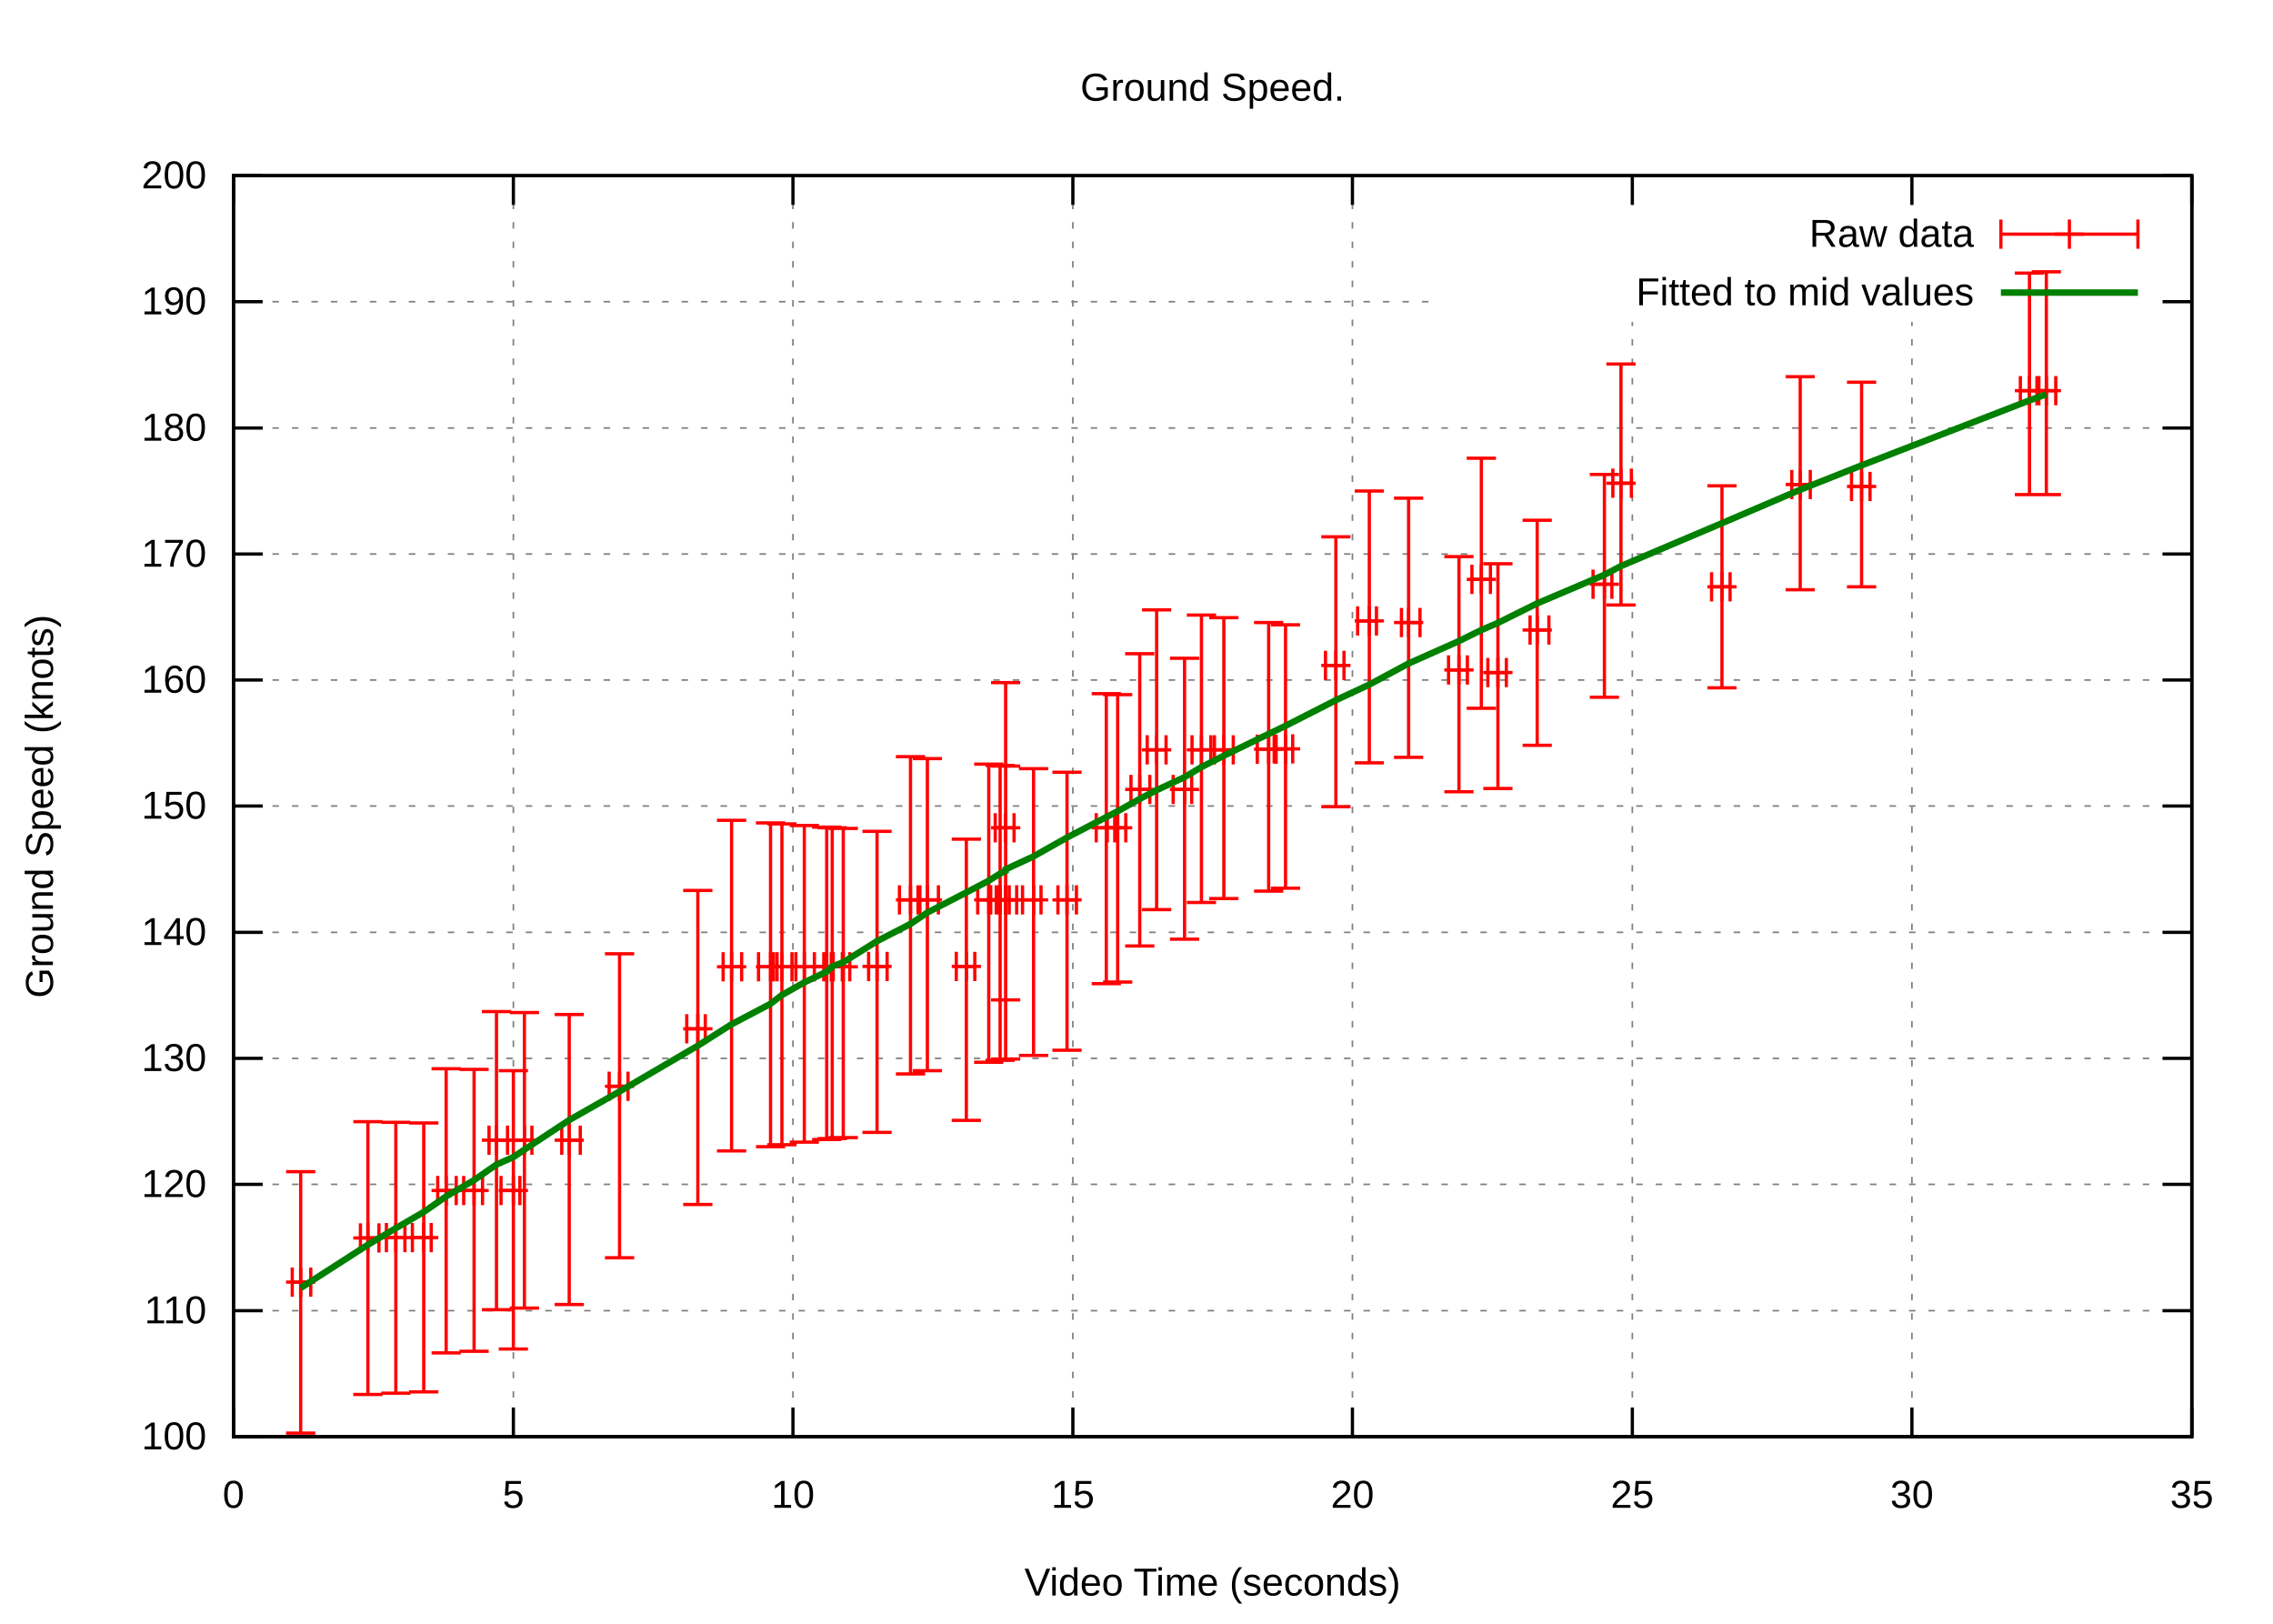
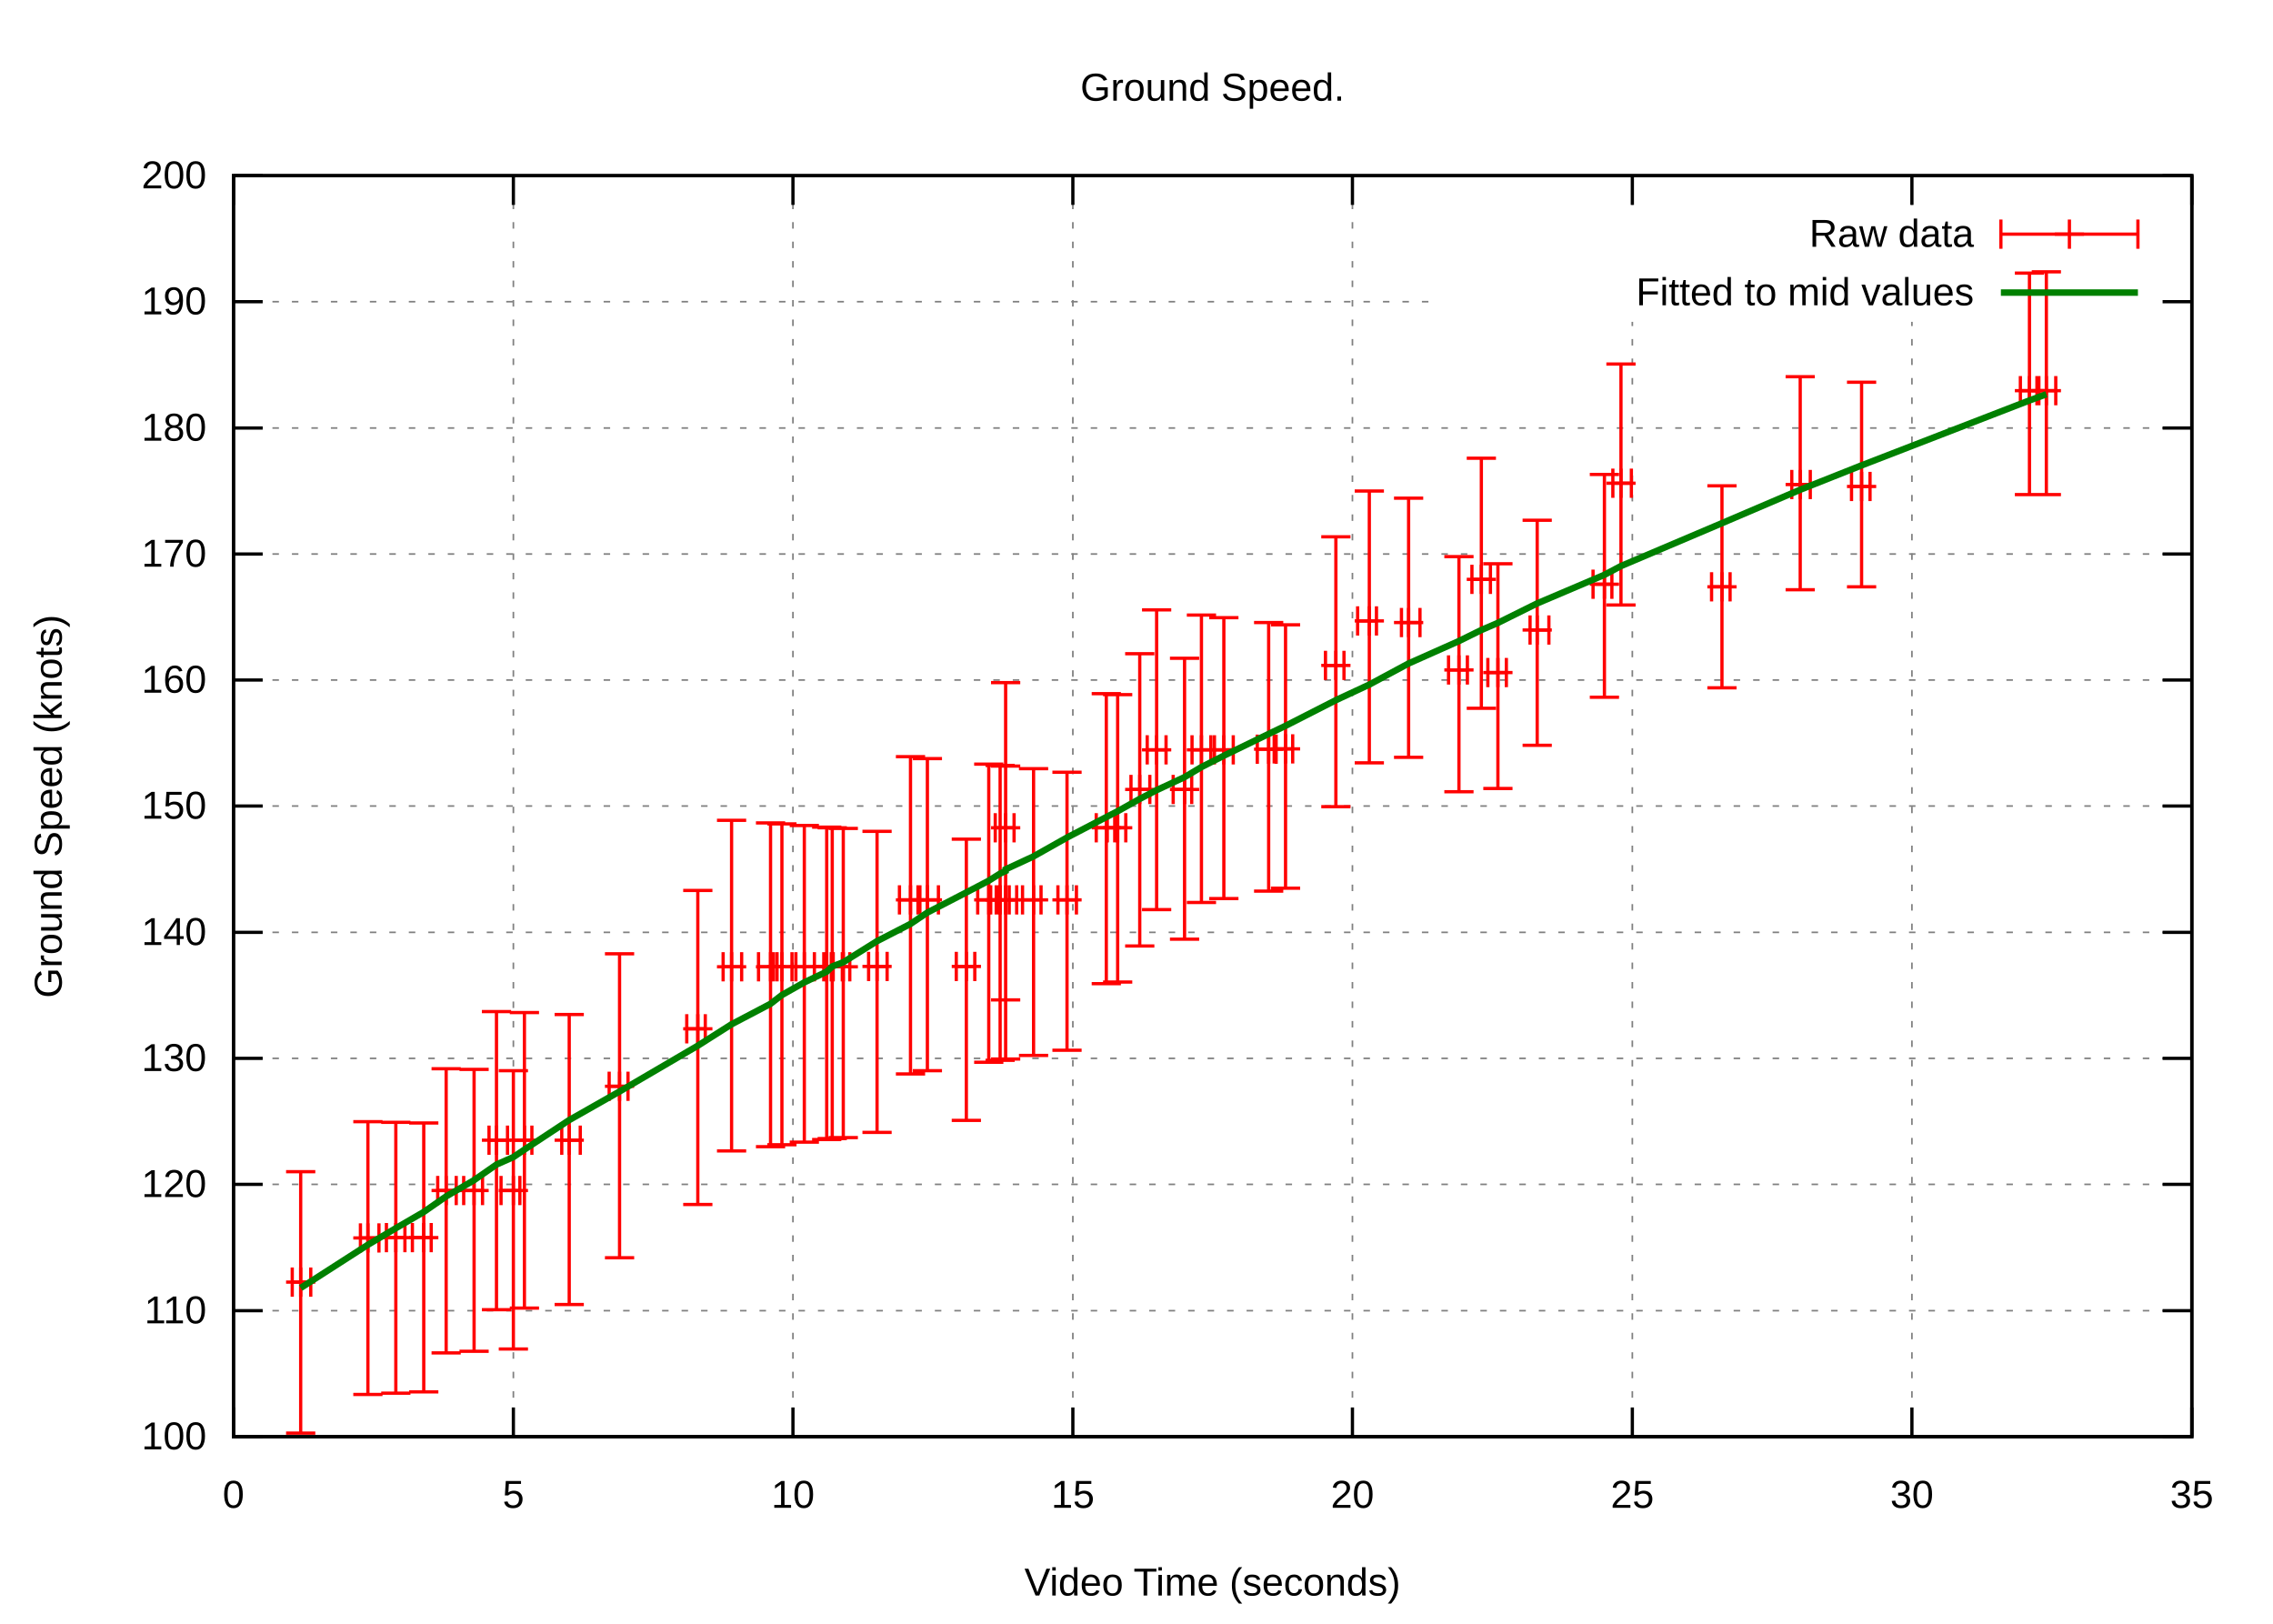
<svg xmlns="http://www.w3.org/2000/svg" xmlns:xlink="http://www.w3.org/1999/xlink" width="700" height="500" viewBox="0 0 700 500">
  <g id="gnuplot_canvas">
    <rect x="0" y="0" width="700" height="500" fill="none" />
    <defs>
      <circle id="gpDot" r="0.5" stroke-width="0.5" stroke="currentColor" />
      <path id="gpPt0" stroke-width="0.222" stroke="currentColor" d="M-1,0 h2 M0,-1 v2" />
      <path id="gpPt1" stroke-width="0.222" stroke="currentColor" d="M-1,-1 L1,1 M1,-1 L-1,1" />
      <path id="gpPt2" stroke-width="0.222" stroke="currentColor" d="M-1,0 L1,0 M0,-1 L0,1 M-1,-1 L1,1 M-1,1 L1,-1" />
      <rect id="gpPt3" stroke-width="0.222" stroke="currentColor" x="-1" y="-1" width="2" height="2" />
      <rect id="gpPt4" stroke-width="0.222" stroke="currentColor" fill="currentColor" x="-1" y="-1" width="2" height="2" />
      <circle id="gpPt5" stroke-width="0.222" stroke="currentColor" cx="0" cy="0" r="1" />
      <use xlink:href="#gpPt5" id="gpPt6" fill="currentColor" stroke="none" />
      <path id="gpPt7" stroke-width="0.222" stroke="currentColor" d="M0,-1.33 L-1.33,0.67 L1.33,0.67 z" />
      <use xlink:href="#gpPt7" id="gpPt8" fill="currentColor" stroke="none" />
      <use xlink:href="#gpPt7" id="gpPt9" stroke="currentColor" transform="rotate(180)" />
      <use xlink:href="#gpPt9" id="gpPt10" fill="currentColor" stroke="none" />
      <use xlink:href="#gpPt3" id="gpPt11" stroke="currentColor" transform="rotate(45)" />
      <use xlink:href="#gpPt11" id="gpPt12" fill="currentColor" stroke="none" />
      <path id="gpPt13" stroke-width="0.222" stroke="currentColor" d="M0,1.330 L1.265,0.411 L0.782,-1.067 L-0.782,-1.076 L-1.265,0.411 z" />
      <use xlink:href="#gpPt13" id="gpPt14" fill="currentColor" stroke="none" />
      <filter id="textbox" filterUnits="objectBoundingBox" x="0" y="0" height="1" width="1">
        <feFlood flood-color="white" flood-opacity="1" result="bgnd" />
        <feComposite in="SourceGraphic" in2="bgnd" operator="atop" />
      </filter>
      <filter id="greybox" filterUnits="objectBoundingBox" x="0" y="0" height="1" width="1">
        <feFlood flood-color="lightgrey" flood-opacity="1" result="grey" />
        <feComposite in="SourceGraphic" in2="grey" operator="atop" />
      </filter>
    </defs>
    <g fill="none" color="white" stroke="currentColor" stroke-width="1.00" stroke-linecap="butt" stroke-linejoin="miter">
</g>
    <g fill="none" color="black" stroke="currentColor" stroke-width="1.00" stroke-linecap="butt" stroke-linejoin="miter">
</g>
    <g fill="none" color="black" stroke="black" stroke-width="0.50" stroke-linecap="butt" stroke-linejoin="miter">
</g>
    <g fill="none" color="gray" stroke="currentColor" stroke-width="0.50" stroke-linecap="butt" stroke-linejoin="miter">
      <path stroke="gray" stroke-dasharray="2,4" class="gridline" d="M71.9,442.4 L675.0,442.4  " />
    </g>
    <g fill="none" color="gray" stroke="gray" stroke-width="1.00" stroke-linecap="butt" stroke-linejoin="miter">
</g>
    <g fill="none" color="black" stroke="currentColor" stroke-width="1.00" stroke-linecap="butt" stroke-linejoin="miter">
      <path stroke="black" d="M71.9,442.4 L80.9,442.4 M675.0,442.4 L666.0,442.4  " />
      <g transform="translate(63.6,446.3)" stroke="none" fill="black" font-family="Arial" font-size="12.00" text-anchor="end">
        <text>
          <tspan font-family="Arial"> 100</tspan>
        </text>
      </g>
    </g>
    <g fill="none" color="black" stroke="currentColor" stroke-width="1.00" stroke-linecap="butt" stroke-linejoin="miter">
</g>
    <g fill="none" color="black" stroke="black" stroke-width="0.50" stroke-linecap="butt" stroke-linejoin="miter">
</g>
    <g fill="none" color="gray" stroke="currentColor" stroke-width="0.50" stroke-linecap="butt" stroke-linejoin="miter">
      <path stroke="gray" stroke-dasharray="2,4" class="gridline" d="M71.9,403.6 L675.0,403.6  " />
    </g>
    <g fill="none" color="gray" stroke="gray" stroke-width="1.00" stroke-linecap="butt" stroke-linejoin="miter">
</g>
    <g fill="none" color="black" stroke="currentColor" stroke-width="1.00" stroke-linecap="butt" stroke-linejoin="miter">
      <path stroke="black" d="M71.9,403.6 L80.9,403.6 M675.0,403.6 L666.0,403.6  " />
      <g transform="translate(63.6,407.5)" stroke="none" fill="black" font-family="Arial" font-size="12.00" text-anchor="end">
        <text>
          <tspan font-family="Arial"> 110</tspan>
        </text>
      </g>
    </g>
    <g fill="none" color="black" stroke="currentColor" stroke-width="1.00" stroke-linecap="butt" stroke-linejoin="miter">
</g>
    <g fill="none" color="black" stroke="black" stroke-width="0.50" stroke-linecap="butt" stroke-linejoin="miter">
</g>
    <g fill="none" color="gray" stroke="currentColor" stroke-width="0.50" stroke-linecap="butt" stroke-linejoin="miter">
      <path stroke="gray" stroke-dasharray="2,4" class="gridline" d="M71.9,364.7 L675.0,364.7  " />
    </g>
    <g fill="none" color="gray" stroke="gray" stroke-width="1.00" stroke-linecap="butt" stroke-linejoin="miter">
</g>
    <g fill="none" color="black" stroke="currentColor" stroke-width="1.00" stroke-linecap="butt" stroke-linejoin="miter">
      <path stroke="black" d="M71.9,364.7 L80.9,364.7 M675.0,364.7 L666.0,364.7  " />
      <g transform="translate(63.6,368.6)" stroke="none" fill="black" font-family="Arial" font-size="12.00" text-anchor="end">
        <text>
          <tspan font-family="Arial"> 120</tspan>
        </text>
      </g>
    </g>
    <g fill="none" color="black" stroke="currentColor" stroke-width="1.00" stroke-linecap="butt" stroke-linejoin="miter">
</g>
    <g fill="none" color="black" stroke="black" stroke-width="0.50" stroke-linecap="butt" stroke-linejoin="miter">
</g>
    <g fill="none" color="gray" stroke="currentColor" stroke-width="0.50" stroke-linecap="butt" stroke-linejoin="miter">
      <path stroke="gray" stroke-dasharray="2,4" class="gridline" d="M71.9,325.9 L675.0,325.9  " />
    </g>
    <g fill="none" color="gray" stroke="gray" stroke-width="1.00" stroke-linecap="butt" stroke-linejoin="miter">
</g>
    <g fill="none" color="black" stroke="currentColor" stroke-width="1.00" stroke-linecap="butt" stroke-linejoin="miter">
      <path stroke="black" d="M71.9,325.9 L80.9,325.9 M675.0,325.9 L666.0,325.9  " />
      <g transform="translate(63.6,329.8)" stroke="none" fill="black" font-family="Arial" font-size="12.00" text-anchor="end">
        <text>
          <tspan font-family="Arial"> 130</tspan>
        </text>
      </g>
    </g>
    <g fill="none" color="black" stroke="currentColor" stroke-width="1.00" stroke-linecap="butt" stroke-linejoin="miter">
</g>
    <g fill="none" color="black" stroke="black" stroke-width="0.50" stroke-linecap="butt" stroke-linejoin="miter">
</g>
    <g fill="none" color="gray" stroke="currentColor" stroke-width="0.50" stroke-linecap="butt" stroke-linejoin="miter">
      <path stroke="gray" stroke-dasharray="2,4" class="gridline" d="M71.9,287.1 L675.0,287.1  " />
    </g>
    <g fill="none" color="gray" stroke="gray" stroke-width="1.00" stroke-linecap="butt" stroke-linejoin="miter">
</g>
    <g fill="none" color="black" stroke="currentColor" stroke-width="1.00" stroke-linecap="butt" stroke-linejoin="miter">
      <path stroke="black" d="M71.9,287.1 L80.9,287.1 M675.0,287.1 L666.0,287.1  " />
      <g transform="translate(63.6,291.0)" stroke="none" fill="black" font-family="Arial" font-size="12.00" text-anchor="end">
        <text>
          <tspan font-family="Arial"> 140</tspan>
        </text>
      </g>
    </g>
    <g fill="none" color="black" stroke="currentColor" stroke-width="1.00" stroke-linecap="butt" stroke-linejoin="miter">
</g>
    <g fill="none" color="black" stroke="black" stroke-width="0.50" stroke-linecap="butt" stroke-linejoin="miter">
</g>
    <g fill="none" color="gray" stroke="currentColor" stroke-width="0.50" stroke-linecap="butt" stroke-linejoin="miter">
      <path stroke="gray" stroke-dasharray="2,4" class="gridline" d="M71.9,248.2 L675.0,248.2  " />
    </g>
    <g fill="none" color="gray" stroke="gray" stroke-width="1.00" stroke-linecap="butt" stroke-linejoin="miter">
</g>
    <g fill="none" color="black" stroke="currentColor" stroke-width="1.00" stroke-linecap="butt" stroke-linejoin="miter">
      <path stroke="black" d="M71.9,248.2 L80.9,248.2 M675.0,248.2 L666.0,248.2  " />
      <g transform="translate(63.6,252.1)" stroke="none" fill="black" font-family="Arial" font-size="12.00" text-anchor="end">
        <text>
          <tspan font-family="Arial"> 150</tspan>
        </text>
      </g>
    </g>
    <g fill="none" color="black" stroke="currentColor" stroke-width="1.00" stroke-linecap="butt" stroke-linejoin="miter">
</g>
    <g fill="none" color="black" stroke="black" stroke-width="0.50" stroke-linecap="butt" stroke-linejoin="miter">
</g>
    <g fill="none" color="gray" stroke="currentColor" stroke-width="0.50" stroke-linecap="butt" stroke-linejoin="miter">
      <path stroke="gray" stroke-dasharray="2,4" class="gridline" d="M71.9,209.4 L675.0,209.4  " />
    </g>
    <g fill="none" color="gray" stroke="gray" stroke-width="1.00" stroke-linecap="butt" stroke-linejoin="miter">
</g>
    <g fill="none" color="black" stroke="currentColor" stroke-width="1.00" stroke-linecap="butt" stroke-linejoin="miter">
      <path stroke="black" d="M71.9,209.4 L80.9,209.4 M675.0,209.4 L666.0,209.4  " />
      <g transform="translate(63.6,213.3)" stroke="none" fill="black" font-family="Arial" font-size="12.00" text-anchor="end">
        <text>
          <tspan font-family="Arial"> 160</tspan>
        </text>
      </g>
    </g>
    <g fill="none" color="black" stroke="currentColor" stroke-width="1.00" stroke-linecap="butt" stroke-linejoin="miter">
</g>
    <g fill="none" color="black" stroke="black" stroke-width="0.50" stroke-linecap="butt" stroke-linejoin="miter">
</g>
    <g fill="none" color="gray" stroke="currentColor" stroke-width="0.50" stroke-linecap="butt" stroke-linejoin="miter">
      <path stroke="gray" stroke-dasharray="2,4" class="gridline" d="M71.9,170.6 L675.0,170.6  " />
    </g>
    <g fill="none" color="gray" stroke="gray" stroke-width="1.00" stroke-linecap="butt" stroke-linejoin="miter">
</g>
    <g fill="none" color="black" stroke="currentColor" stroke-width="1.00" stroke-linecap="butt" stroke-linejoin="miter">
      <path stroke="black" d="M71.9,170.6 L80.9,170.6 M675.0,170.6 L666.0,170.6  " />
      <g transform="translate(63.6,174.5)" stroke="none" fill="black" font-family="Arial" font-size="12.00" text-anchor="end">
        <text>
          <tspan font-family="Arial"> 170</tspan>
        </text>
      </g>
    </g>
    <g fill="none" color="black" stroke="currentColor" stroke-width="1.00" stroke-linecap="butt" stroke-linejoin="miter">
</g>
    <g fill="none" color="black" stroke="black" stroke-width="0.50" stroke-linecap="butt" stroke-linejoin="miter">
</g>
    <g fill="none" color="gray" stroke="currentColor" stroke-width="0.50" stroke-linecap="butt" stroke-linejoin="miter">
      <path stroke="gray" stroke-dasharray="2,4" class="gridline" d="M71.9,131.8 L675.0,131.8  " />
    </g>
    <g fill="none" color="gray" stroke="gray" stroke-width="1.00" stroke-linecap="butt" stroke-linejoin="miter">
</g>
    <g fill="none" color="black" stroke="currentColor" stroke-width="1.00" stroke-linecap="butt" stroke-linejoin="miter">
      <path stroke="black" d="M71.9,131.8 L80.9,131.8 M675.0,131.8 L666.0,131.8  " />
      <g transform="translate(63.6,135.7)" stroke="none" fill="black" font-family="Arial" font-size="12.00" text-anchor="end">
        <text>
          <tspan font-family="Arial"> 180</tspan>
        </text>
      </g>
    </g>
    <g fill="none" color="black" stroke="currentColor" stroke-width="1.00" stroke-linecap="butt" stroke-linejoin="miter">
</g>
    <g fill="none" color="black" stroke="black" stroke-width="0.50" stroke-linecap="butt" stroke-linejoin="miter">
</g>
    <g fill="none" color="gray" stroke="currentColor" stroke-width="0.50" stroke-linecap="butt" stroke-linejoin="miter">
      <path stroke="gray" stroke-dasharray="2,4" class="gridline" d="M71.9,92.9 L441.9,92.9 M666.7,92.9 L675.0,92.9  " />
    </g>
    <g fill="none" color="gray" stroke="gray" stroke-width="1.00" stroke-linecap="butt" stroke-linejoin="miter">
</g>
    <g fill="none" color="black" stroke="currentColor" stroke-width="1.00" stroke-linecap="butt" stroke-linejoin="miter">
      <path stroke="black" d="M71.9,92.9 L80.9,92.9 M675.0,92.9 L666.0,92.9  " />
      <g transform="translate(63.6,96.8)" stroke="none" fill="black" font-family="Arial" font-size="12.00" text-anchor="end">
        <text>
          <tspan font-family="Arial"> 190</tspan>
        </text>
      </g>
    </g>
    <g fill="none" color="black" stroke="currentColor" stroke-width="1.00" stroke-linecap="butt" stroke-linejoin="miter">
</g>
    <g fill="none" color="black" stroke="black" stroke-width="0.50" stroke-linecap="butt" stroke-linejoin="miter">
</g>
    <g fill="none" color="gray" stroke="currentColor" stroke-width="0.50" stroke-linecap="butt" stroke-linejoin="miter">
      <path stroke="gray" stroke-dasharray="2,4" class="gridline" d="M71.9,54.1 L675.0,54.1  " />
    </g>
    <g fill="none" color="gray" stroke="gray" stroke-width="1.00" stroke-linecap="butt" stroke-linejoin="miter">
</g>
    <g fill="none" color="black" stroke="currentColor" stroke-width="1.00" stroke-linecap="butt" stroke-linejoin="miter">
      <path stroke="black" d="M71.9,54.1 L80.9,54.1 M675.0,54.1 L666.0,54.1  " />
      <g transform="translate(63.6,58.0)" stroke="none" fill="black" font-family="Arial" font-size="12.00" text-anchor="end">
        <text>
          <tspan font-family="Arial"> 200</tspan>
        </text>
      </g>
    </g>
    <g fill="none" color="black" stroke="currentColor" stroke-width="1.00" stroke-linecap="butt" stroke-linejoin="miter">
</g>
    <g fill="none" color="black" stroke="black" stroke-width="0.50" stroke-linecap="butt" stroke-linejoin="miter">
</g>
    <g fill="none" color="gray" stroke="currentColor" stroke-width="0.50" stroke-linecap="butt" stroke-linejoin="miter">
      <path stroke="gray" stroke-dasharray="2,4" class="gridline" d="M71.9,442.4 L71.9,54.1  " />
    </g>
    <g fill="none" color="gray" stroke="gray" stroke-width="1.00" stroke-linecap="butt" stroke-linejoin="miter">
</g>
    <g fill="none" color="black" stroke="currentColor" stroke-width="1.00" stroke-linecap="butt" stroke-linejoin="miter">
      <path stroke="black" d="M71.9,442.4 L71.9,433.4 M71.9,54.1 L71.9,63.1  " />
      <g transform="translate(71.9,464.3)" stroke="none" fill="black" font-family="Arial" font-size="12.00" text-anchor="middle">
        <text>
          <tspan font-family="Arial"> 0</tspan>
        </text>
      </g>
    </g>
    <g fill="none" color="black" stroke="currentColor" stroke-width="1.00" stroke-linecap="butt" stroke-linejoin="miter">
</g>
    <g fill="none" color="black" stroke="black" stroke-width="0.50" stroke-linecap="butt" stroke-linejoin="miter">
</g>
    <g fill="none" color="gray" stroke="currentColor" stroke-width="0.50" stroke-linecap="butt" stroke-linejoin="miter">
      <path stroke="gray" stroke-dasharray="2,4" class="gridline" d="M158.1,442.4 L158.1,54.1  " />
    </g>
    <g fill="none" color="gray" stroke="gray" stroke-width="1.00" stroke-linecap="butt" stroke-linejoin="miter">
</g>
    <g fill="none" color="black" stroke="currentColor" stroke-width="1.00" stroke-linecap="butt" stroke-linejoin="miter">
      <path stroke="black" d="M158.1,442.4 L158.1,433.4 M158.1,54.1 L158.1,63.1  " />
      <g transform="translate(158.1,464.3)" stroke="none" fill="black" font-family="Arial" font-size="12.00" text-anchor="middle">
        <text>
          <tspan font-family="Arial"> 5</tspan>
        </text>
      </g>
    </g>
    <g fill="none" color="black" stroke="currentColor" stroke-width="1.00" stroke-linecap="butt" stroke-linejoin="miter">
</g>
    <g fill="none" color="black" stroke="black" stroke-width="0.50" stroke-linecap="butt" stroke-linejoin="miter">
</g>
    <g fill="none" color="gray" stroke="currentColor" stroke-width="0.50" stroke-linecap="butt" stroke-linejoin="miter">
      <path stroke="gray" stroke-dasharray="2,4" class="gridline" d="M244.2,442.4 L244.2,54.1  " />
    </g>
    <g fill="none" color="gray" stroke="gray" stroke-width="1.00" stroke-linecap="butt" stroke-linejoin="miter">
</g>
    <g fill="none" color="black" stroke="currentColor" stroke-width="1.00" stroke-linecap="butt" stroke-linejoin="miter">
      <path stroke="black" d="M244.2,442.4 L244.2,433.4 M244.2,54.1 L244.2,63.1  " />
      <g transform="translate(244.2,464.3)" stroke="none" fill="black" font-family="Arial" font-size="12.00" text-anchor="middle">
        <text>
          <tspan font-family="Arial"> 10</tspan>
        </text>
      </g>
    </g>
    <g fill="none" color="black" stroke="currentColor" stroke-width="1.00" stroke-linecap="butt" stroke-linejoin="miter">
</g>
    <g fill="none" color="black" stroke="black" stroke-width="0.50" stroke-linecap="butt" stroke-linejoin="miter">
</g>
    <g fill="none" color="gray" stroke="currentColor" stroke-width="0.50" stroke-linecap="butt" stroke-linejoin="miter">
      <path stroke="gray" stroke-dasharray="2,4" class="gridline" d="M330.4,442.4 L330.4,54.1  " />
    </g>
    <g fill="none" color="gray" stroke="gray" stroke-width="1.00" stroke-linecap="butt" stroke-linejoin="miter">
</g>
    <g fill="none" color="black" stroke="currentColor" stroke-width="1.00" stroke-linecap="butt" stroke-linejoin="miter">
      <path stroke="black" d="M330.4,442.4 L330.4,433.4 M330.4,54.1 L330.4,63.1  " />
      <g transform="translate(330.4,464.3)" stroke="none" fill="black" font-family="Arial" font-size="12.00" text-anchor="middle">
        <text>
          <tspan font-family="Arial"> 15</tspan>
        </text>
      </g>
    </g>
    <g fill="none" color="black" stroke="currentColor" stroke-width="1.00" stroke-linecap="butt" stroke-linejoin="miter">
</g>
    <g fill="none" color="black" stroke="black" stroke-width="0.50" stroke-linecap="butt" stroke-linejoin="miter">
</g>
    <g fill="none" color="gray" stroke="currentColor" stroke-width="0.50" stroke-linecap="butt" stroke-linejoin="miter">
      <path stroke="gray" stroke-dasharray="2,4" class="gridline" d="M416.5,442.4 L416.5,54.1  " />
    </g>
    <g fill="none" color="gray" stroke="gray" stroke-width="1.00" stroke-linecap="butt" stroke-linejoin="miter">
</g>
    <g fill="none" color="black" stroke="currentColor" stroke-width="1.00" stroke-linecap="butt" stroke-linejoin="miter">
      <path stroke="black" d="M416.5,442.4 L416.5,433.4 M416.5,54.1 L416.5,63.1  " />
      <g transform="translate(416.5,464.3)" stroke="none" fill="black" font-family="Arial" font-size="12.00" text-anchor="middle">
        <text>
          <tspan font-family="Arial"> 20</tspan>
        </text>
      </g>
    </g>
    <g fill="none" color="black" stroke="currentColor" stroke-width="1.00" stroke-linecap="butt" stroke-linejoin="miter">
</g>
    <g fill="none" color="black" stroke="black" stroke-width="0.50" stroke-linecap="butt" stroke-linejoin="miter">
</g>
    <g fill="none" color="gray" stroke="currentColor" stroke-width="0.50" stroke-linecap="butt" stroke-linejoin="miter">
      <path stroke="gray" stroke-dasharray="2,4" class="gridline" d="M502.7,442.4 L502.7,99.1 M502.7,63.1 L502.7,54.1  " />
    </g>
    <g fill="none" color="gray" stroke="gray" stroke-width="1.00" stroke-linecap="butt" stroke-linejoin="miter">
</g>
    <g fill="none" color="black" stroke="currentColor" stroke-width="1.00" stroke-linecap="butt" stroke-linejoin="miter">
      <path stroke="black" d="M502.7,442.4 L502.7,433.4 M502.7,54.1 L502.7,63.1  " />
      <g transform="translate(502.7,464.3)" stroke="none" fill="black" font-family="Arial" font-size="12.00" text-anchor="middle">
        <text>
          <tspan font-family="Arial"> 25</tspan>
        </text>
      </g>
    </g>
    <g fill="none" color="black" stroke="currentColor" stroke-width="1.00" stroke-linecap="butt" stroke-linejoin="miter">
</g>
    <g fill="none" color="black" stroke="black" stroke-width="0.50" stroke-linecap="butt" stroke-linejoin="miter">
</g>
    <g fill="none" color="gray" stroke="currentColor" stroke-width="0.50" stroke-linecap="butt" stroke-linejoin="miter">
      <path stroke="gray" stroke-dasharray="2,4" class="gridline" d="M588.8,442.4 L588.8,99.1 M588.8,63.1 L588.8,54.1  " />
    </g>
    <g fill="none" color="gray" stroke="gray" stroke-width="1.00" stroke-linecap="butt" stroke-linejoin="miter">
</g>
    <g fill="none" color="black" stroke="currentColor" stroke-width="1.00" stroke-linecap="butt" stroke-linejoin="miter">
      <path stroke="black" d="M588.8,442.4 L588.8,433.4 M588.8,54.1 L588.8,63.1  " />
      <g transform="translate(588.8,464.3)" stroke="none" fill="black" font-family="Arial" font-size="12.00" text-anchor="middle">
        <text>
          <tspan font-family="Arial"> 30</tspan>
        </text>
      </g>
    </g>
    <g fill="none" color="black" stroke="currentColor" stroke-width="1.00" stroke-linecap="butt" stroke-linejoin="miter">
</g>
    <g fill="none" color="black" stroke="black" stroke-width="0.50" stroke-linecap="butt" stroke-linejoin="miter">
</g>
    <g fill="none" color="gray" stroke="currentColor" stroke-width="0.50" stroke-linecap="butt" stroke-linejoin="miter">
      <path stroke="gray" stroke-dasharray="2,4" class="gridline" d="M675.0,442.4 L675.0,54.1  " />
    </g>
    <g fill="none" color="gray" stroke="gray" stroke-width="1.00" stroke-linecap="butt" stroke-linejoin="miter">
</g>
    <g fill="none" color="black" stroke="currentColor" stroke-width="1.00" stroke-linecap="butt" stroke-linejoin="miter">
      <path stroke="black" d="M675.0,442.4 L675.0,433.4 M675.0,54.1 L675.0,63.1  " />
      <g transform="translate(675.0,464.3)" stroke="none" fill="black" font-family="Arial" font-size="12.00" text-anchor="middle">
        <text>
          <tspan font-family="Arial"> 35</tspan>
        </text>
      </g>
    </g>
    <g fill="none" color="black" stroke="currentColor" stroke-width="1.00" stroke-linecap="butt" stroke-linejoin="miter">
</g>
    <g fill="none" color="black" stroke="currentColor" stroke-width="1.00" stroke-linecap="butt" stroke-linejoin="miter">
      <path stroke="black" d="M71.9,54.1 L71.9,442.4 L675.0,442.4 L675.0,54.1 L71.9,54.1 Z  " />
    </g>
    <g fill="none" color="black" stroke="currentColor" stroke-width="1.00" stroke-linecap="butt" stroke-linejoin="miter">
-       <g transform="translate(16.3,248.3) rotate(270)" stroke="none" fill="black" font-family="Arial" font-size="12.00" text-anchor="middle">
+       <g transform="translate(19.0,248.3) rotate(270)" stroke="none" fill="black" font-family="Arial" font-size="12.00" text-anchor="middle">
        <text>
          <tspan font-family="Arial">Ground Speed (knots)</tspan>
        </text>
      </g>
    </g>
    <g fill="none" color="black" stroke="currentColor" stroke-width="1.00" stroke-linecap="butt" stroke-linejoin="miter">
      <g transform="translate(373.4,491.3)" stroke="none" fill="black" font-family="Arial" font-size="12.00" text-anchor="middle">
        <text>
          <tspan font-family="Arial">Video Time (seconds)</tspan>
        </text>
      </g>
    </g>
    <g fill="none" color="black" stroke="currentColor" stroke-width="1.00" stroke-linecap="butt" stroke-linejoin="miter">
-       <g transform="translate(373.4,31.0)" stroke="none" fill="black" font-family="Arial" font-size="12.00" text-anchor="middle">
-         <text>
-           <tspan font-family="Arial">Ground Speed.</tspan>
-         </text>
-       </g>
-     </g>
+ </g>
    <g id="gnuplot_plot_1">
      <g fill="none" color="black" stroke="currentColor" stroke-width="1.00" stroke-linecap="butt" stroke-linejoin="miter">
        <g transform="translate(607.9,76.0)" stroke="none" fill="black" font-family="Arial" font-size="12.00" text-anchor="end">
          <text>
            <tspan font-family="Arial">Raw data</tspan>
          </text>
        </g>
      </g>
      <g fill="none" color="black" stroke="currentColor" stroke-width="1.00" stroke-linecap="butt" stroke-linejoin="miter">
        <path stroke="red" d="M616.2,72.1 L658.4,72.1 M616.2,67.6 L616.2,76.6 M658.4,67.6 L658.4,76.6 M92.6,441.3 L92.6,360.8   M88.1,441.3 L97.1,441.3 M88.1,360.8 L97.1,360.8 M113.3,429.4 L113.3,345.4 M108.8,429.4 L117.8,429.4   M108.8,345.4 L117.8,345.4 M121.9,429.0 L121.9,345.6 M117.4,429.0 L126.4,429.0 M117.4,345.6 L126.4,345.6   M130.5,428.6 L130.5,345.8 M126.0,428.6 L135.0,428.6 M126.0,345.8 L135.0,345.8 M137.4,416.6 L137.4,329.1   M132.9,416.6 L141.9,416.6 M132.9,329.1 L141.9,329.1 M146.0,416.1 L146.0,329.3 M141.5,416.1 L150.5,416.1   M141.5,329.3 L150.5,329.3 M152.9,403.3 L152.9,311.5 M148.4,403.3 L157.4,403.3 M148.4,311.5 L157.4,311.5   M158.1,415.4 L158.1,329.7 M153.6,415.4 L162.6,415.4 M153.6,329.7 L162.6,329.7 M161.5,402.8 L161.5,311.8   M157.0,402.8 L166.0,402.8 M157.0,311.8 L166.0,311.8 M175.3,401.7 L175.3,312.4 M170.8,401.7 L179.8,401.7   M170.8,312.4 L179.8,312.4 M190.8,387.3 L190.8,293.7 M186.3,387.3 L195.3,387.3 M186.3,293.7 L195.3,293.7   M214.9,370.9 L214.9,274.2 M210.4,370.9 L219.4,370.9 M210.4,274.2 L219.4,274.2 M225.3,354.4 L225.3,252.6   M220.8,354.4 L229.8,354.4 M220.8,252.6 L229.8,252.6 M237.3,353.1 L237.3,253.4 M232.8,353.1 L241.8,353.1   M232.8,253.4 L241.8,253.4 M240.8,352.5 L240.8,253.7 M236.3,352.5 L245.3,352.5 M236.3,253.7 L245.3,253.7   M247.7,351.7 L247.7,254.2 M243.2,351.7 L252.2,351.7 M243.2,254.2 L252.2,254.2 M254.6,350.9 L254.6,254.7   M250.1,350.9 L259.1,350.9 M250.1,254.7 L259.1,254.7 M256.3,350.6 L256.3,254.9 M251.8,350.6 L260.8,350.6   M251.8,254.9 L260.8,254.9 M259.7,350.3 L259.7,255.1 M255.2,350.3 L264.2,350.3 M255.2,255.1 L264.2,255.1   M270.1,348.7 L270.1,256.0 M265.6,348.7 L274.6,348.7 M265.6,256.0 L274.6,256.0 M280.4,330.7 L280.4,233.0   M275.9,330.7 L284.9,330.7 M275.9,233.0 L284.9,233.0 M285.6,329.7 L285.6,233.6 M281.1,329.7 L290.1,329.7   M281.1,233.6 L290.1,233.6 M297.6,345.0 L297.6,258.4 M293.1,345.0 L302.1,345.0 M293.1,258.4 L302.1,258.4   M304.5,327.1 L304.5,235.3 M300.0,327.1 L309.0,327.1 M300.0,235.3 L309.0,235.3 M308.0,326.5 L308.0,235.7   M303.5,326.5 L312.5,326.5 M303.5,235.7 L312.5,235.7 M309.7,307.9 L309.7,210.2 M305.2,307.9 L314.2,307.9   M305.2,210.2 L314.2,210.2 M309.7,326.1 L309.7,235.9 M305.2,326.1 L314.2,326.1 M305.2,235.9 L314.2,235.9   M318.3,325.0 L318.3,236.7 M313.8,325.0 L322.8,325.0 M313.8,236.7 L322.8,236.7 M328.6,323.4 L328.6,237.8   M324.1,323.4 L333.1,323.4 M324.1,237.8 L333.1,237.8 M340.7,302.9 L340.7,213.6 M336.2,302.9 L345.2,302.9   M336.2,213.6 L345.2,213.6 M344.2,302.4 L344.2,213.9 M339.7,302.4 L348.7,302.4 M339.7,213.9 L348.7,213.9   M351.0,291.3 L351.0,201.3 M346.5,291.3 L355.5,291.3 M346.5,201.3 L355.5,201.3 M356.2,280.1 L356.2,187.8   M351.7,280.1 L360.7,280.1 M351.7,187.8 L360.7,187.8 M364.8,289.2 L364.8,202.7 M360.3,289.2 L369.3,289.2   M360.3,202.7 L369.3,202.7 M370.0,277.9 L370.0,189.4 M365.5,277.9 L374.5,277.9 M365.5,189.4 L374.5,189.4   M376.9,276.7 L376.9,190.2 M372.4,276.7 L381.4,276.7 M372.4,190.2 L381.4,190.2 M390.7,274.4 L390.7,191.7   M386.2,274.4 L395.2,274.4 M386.2,191.7 L395.2,191.7 M395.9,273.5 L395.9,192.4 M391.4,273.5 L400.4,273.5   M391.4,192.4 L400.4,192.4 M411.4,248.4 L411.4,165.3 M406.9,248.4 L415.9,248.4 M406.9,165.3 L415.9,165.3   M421.7,234.9 L421.7,151.2 M417.2,234.9 L426.2,234.9 M417.2,151.2 L426.2,151.2 M433.8,233.2 L433.8,153.4   M429.3,233.2 L438.3,233.2 M429.3,153.4 L438.3,153.4 M449.3,243.8 L449.3,171.4 M444.8,243.8 L453.8,243.8   M444.8,171.4 L453.8,171.4 M456.2,218.1 L456.2,141.1 M451.7,218.1 L460.7,218.1 M451.7,141.1 L460.7,141.1   M461.3,242.8 L461.3,173.6 M456.8,242.8 L465.8,242.8 M456.8,173.6 L465.8,173.6 M473.4,229.5 L473.4,160.2   M468.9,229.5 L477.9,229.5 M468.9,160.2 L477.9,160.2 M494.1,214.7 L494.1,146.1 M489.6,214.7 L498.6,214.7   M489.6,146.1 L498.6,146.1 M499.2,186.3 L499.2,112.1 M494.7,186.3 L503.7,186.3 M494.7,112.1 L503.7,112.1   M530.3,211.8 L530.3,149.6 M525.8,211.8 L534.8,211.8 M525.8,149.6 L534.8,149.6 M554.4,181.6 L554.4,116.0   M549.9,181.6 L558.9,181.6 M549.9,116.0 L558.9,116.0 M573.3,180.7 L573.3,117.7 M568.8,180.7 L577.8,180.7   M568.8,117.7 L577.8,117.7 M625.0,152.3 L625.0,84.1 M620.5,152.3 L629.5,152.3 M620.5,84.1 L629.5,84.1   M630.2,152.3 L630.2,83.7 M625.7,152.3 L634.7,152.3 M625.7,83.7 L634.7,83.7 M90.0,394.8 L95.7,394.8   M90.0,399.3 L90.0,390.3 M95.7,399.3 L95.7,390.3 M111.0,381.2 L116.7,381.2 M111.0,385.7 L111.0,376.7   M116.7,385.7 L116.7,376.7 M119.0,381.1 L124.7,381.1 M119.0,385.6 L119.0,376.6 M124.7,385.6 L124.7,376.6   M127.0,381.1 L132.8,381.1 M127.0,385.6 L127.0,376.6 M132.8,385.6 L132.8,376.6 M134.8,366.6 L140.5,366.6   M134.8,371.1 L134.8,362.1 M140.5,371.1 L140.5,362.1 M142.8,366.6 L148.6,366.6 M142.8,371.1 L142.8,362.1   M148.6,371.1 L148.6,362.1 M150.6,351.1 L156.3,351.1 M150.6,355.6 L150.6,346.6 M156.3,355.6 L156.3,346.6   M154.3,366.6 L160.1,366.6 M154.3,371.1 L154.3,362.1 M160.1,371.1 L160.1,362.1 M158.1,351.1 L163.8,351.1   M158.1,355.6 L158.1,346.6 M163.8,355.6 L163.8,346.6 M173.0,351.1 L178.7,351.1 M173.0,355.6 L173.0,346.6   M178.7,355.6 L178.7,346.6 M187.6,334.5 L193.4,334.5 M187.6,339.0 L187.6,330.0 M193.4,339.0 L193.4,330.0   M211.5,316.8 L217.2,316.8 M211.5,321.3 L211.5,312.3 M217.2,321.3 L217.2,312.3 M222.7,297.7 L228.4,297.7   M222.7,302.2 L222.7,293.2 M228.4,302.2 L228.4,293.2 M233.6,297.7 L239.3,297.7 M233.6,302.2 L233.6,293.2   M239.3,302.2 L239.3,293.2 M238.2,297.7 L243.9,297.7 M238.2,302.2 L238.2,293.2 M243.9,302.2 L243.9,293.2   M245.1,297.7 L250.8,297.7 M245.1,302.2 L245.1,293.2 M250.8,302.2 L250.8,293.2 M250.8,297.7 L256.6,297.7   M250.8,302.2 L250.8,293.2 M256.6,302.2 L256.6,293.2 M253.7,297.7 L259.4,297.7 M253.7,302.2 L253.7,293.2   M259.4,302.2 L259.4,293.2 M256.0,297.7 L261.7,297.7 M256.0,302.2 L256.0,293.2 M261.7,302.2 L261.7,293.2   M267.5,297.6 L273.2,297.6 M267.5,302.1 L267.5,293.1 M273.2,302.1 L273.2,293.1 M277.0,277.1 L282.7,277.1   M277.0,281.6 L277.0,272.6 M282.7,281.6 L282.7,272.6 M283.3,277.1 L289.0,277.1 M283.3,281.6 L283.3,272.6   M289.0,281.6 L289.0,272.6 M294.5,297.6 L300.2,297.6 M294.5,302.1 L294.5,293.1 M300.2,302.1 L300.2,293.1   M301.1,277.1 L306.8,277.1 M301.1,281.6 L301.1,272.6 M306.8,281.6 L306.8,272.6 M305.1,277.1 L310.8,277.1   M305.1,281.6 L305.1,272.6 M310.8,281.6 L310.8,272.6 M306.5,254.9 L312.3,254.9 M306.5,259.4 L306.5,250.4   M312.3,259.4 L312.3,250.4 M307.4,277.1 L313.1,277.1 M307.4,281.6 L307.4,272.6 M313.1,281.6 L313.1,272.6   M314.9,277.1 L320.6,277.1 M314.9,281.6 L314.9,272.6 M320.6,281.6 L320.6,272.6 M325.8,277.1 L331.5,277.1   M325.8,281.6 L325.8,272.6 M331.5,281.6 L331.5,272.6 M337.6,254.9 L343.3,254.9 M337.6,259.4 L337.6,250.4   M343.3,259.4 L343.3,250.4 M341.0,254.9 L346.7,254.9 M341.0,259.4 L341.0,250.4 M346.7,259.4 L346.7,250.4   M348.3,243.1 L354.1,243.1 M348.3,247.6 L348.3,238.6 M354.1,247.6 L354.1,238.6 M353.3,230.9 L359.1,230.9   M353.3,235.4 L353.3,226.4  " />
        <path stroke="red" d="M359.1,235.4 L359.1,226.4 M361.3,243.1 L367.0,243.1 M361.3,247.6 L361.3,238.6 M367.0,247.6 L367.0,238.6   M367.1,230.9 L372.9,230.9 M367.1,235.4 L367.1,226.4 M372.9,235.4 L372.9,226.4 M374.0,230.9 L379.8,230.9   M374.0,235.4 L374.0,226.4 M379.8,235.4 L379.8,226.4 M387.2,230.7 L393.0,230.7 M387.2,235.2 L387.2,226.2   M393.0,235.2 L393.0,226.2 M392.4,230.6 L398.1,230.6 M392.4,235.1 L392.4,226.1 M398.1,235.1 L398.1,226.1   M408.2,204.9 L413.9,204.9 M408.2,209.4 L408.2,200.4 M413.9,209.4 L413.9,200.4 M418.1,191.2 L423.9,191.2   M418.1,195.7 L418.1,186.7 M423.9,195.7 L423.9,186.7 M431.6,191.7 L437.3,191.7 M431.6,196.2 L431.6,187.2   M437.3,196.2 L437.3,187.2 M446.1,206.3 L451.9,206.3 M446.1,210.8 L446.1,201.8 M451.9,210.8 L451.9,201.8   M453.3,178.4 L459.0,178.4 M453.3,182.9 L453.3,173.9 M459.0,182.9 L459.0,173.9 M458.2,207.1 L463.9,207.1   M458.2,211.6 L458.2,202.6 M463.9,211.6 L463.9,202.6 M471.2,194.0 L477.0,194.0 M471.2,198.5 L471.2,189.5   M477.0,198.5 L477.0,189.5 M490.6,179.9 L496.4,179.9 M490.6,184.4 L490.6,175.4 M496.4,184.4 L496.4,175.4   M496.7,148.8 L502.4,148.8 M496.7,153.3 L496.7,144.3 M502.4,153.3 L502.4,144.3 M527.1,180.7 L532.8,180.7   M527.1,185.2 L527.1,176.2 M532.8,185.2 L532.8,176.2 M551.8,149.2 L557.5,149.2 M551.8,153.7 L551.8,144.7   M557.5,153.7 L557.5,144.7 M570.2,149.8 L575.9,149.8 M570.2,154.3 L570.2,145.3 M575.9,154.3 L575.9,145.3   M622.2,120.3 L627.9,120.3 M622.2,124.8 L622.2,115.8 M627.9,124.8 L627.9,115.8 M627.3,120.3 L633.1,120.3   M627.3,124.8 L627.3,115.8 M633.1,124.8 L633.1,115.8  " />
+       </g>
+       <g fill="none" color="black" stroke="currentColor" stroke-width="1.00" stroke-linecap="butt" stroke-linejoin="miter">
        <use xlink:href="#gpPt0" transform="translate(92.6,394.8) scale(4.50)" color="red" />
        <use xlink:href="#gpPt0" transform="translate(113.3,381.2) scale(4.50)" color="red" />
        <use xlink:href="#gpPt0" transform="translate(121.9,381.1) scale(4.50)" color="red" />
        <use xlink:href="#gpPt0" transform="translate(130.5,381.1) scale(4.50)" color="red" />
        <use xlink:href="#gpPt0" transform="translate(137.4,366.6) scale(4.50)" color="red" />
        <use xlink:href="#gpPt0" transform="translate(146.0,366.6) scale(4.50)" color="red" />
        <use xlink:href="#gpPt0" transform="translate(152.9,351.1) scale(4.50)" color="red" />
        <use xlink:href="#gpPt0" transform="translate(158.1,366.6) scale(4.50)" color="red" />
        <use xlink:href="#gpPt0" transform="translate(161.5,351.1) scale(4.50)" color="red" />
        <use xlink:href="#gpPt0" transform="translate(175.3,351.1) scale(4.50)" color="red" />
        <use xlink:href="#gpPt0" transform="translate(190.8,334.5) scale(4.50)" color="red" />
        <use xlink:href="#gpPt0" transform="translate(214.9,316.8) scale(4.50)" color="red" />
        <use xlink:href="#gpPt0" transform="translate(225.3,297.7) scale(4.50)" color="red" />
        <use xlink:href="#gpPt0" transform="translate(237.3,297.7) scale(4.50)" color="red" />
        <use xlink:href="#gpPt0" transform="translate(240.8,297.7) scale(4.50)" color="red" />
        <use xlink:href="#gpPt0" transform="translate(247.7,297.7) scale(4.50)" color="red" />
        <use xlink:href="#gpPt0" transform="translate(254.6,297.7) scale(4.50)" color="red" />
        <use xlink:href="#gpPt0" transform="translate(256.3,297.7) scale(4.50)" color="red" />
        <use xlink:href="#gpPt0" transform="translate(259.7,297.7) scale(4.50)" color="red" />
        <use xlink:href="#gpPt0" transform="translate(270.1,297.6) scale(4.50)" color="red" />
        <use xlink:href="#gpPt0" transform="translate(280.4,277.1) scale(4.50)" color="red" />
        <use xlink:href="#gpPt0" transform="translate(285.6,277.1) scale(4.50)" color="red" />
        <use xlink:href="#gpPt0" transform="translate(297.6,297.6) scale(4.50)" color="red" />
        <use xlink:href="#gpPt0" transform="translate(304.5,277.1) scale(4.50)" color="red" />
        <use xlink:href="#gpPt0" transform="translate(308.0,277.1) scale(4.50)" color="red" />
        <use xlink:href="#gpPt0" transform="translate(309.7,254.9) scale(4.50)" color="red" />
        <use xlink:href="#gpPt0" transform="translate(309.7,277.1) scale(4.50)" color="red" />
        <use xlink:href="#gpPt0" transform="translate(318.3,277.1) scale(4.50)" color="red" />
        <use xlink:href="#gpPt0" transform="translate(328.6,277.1) scale(4.50)" color="red" />
        <use xlink:href="#gpPt0" transform="translate(340.7,254.9) scale(4.50)" color="red" />
        <use xlink:href="#gpPt0" transform="translate(344.2,254.9) scale(4.50)" color="red" />
        <use xlink:href="#gpPt0" transform="translate(351.0,243.1) scale(4.50)" color="red" />
        <use xlink:href="#gpPt0" transform="translate(356.2,230.9) scale(4.50)" color="red" />
        <use xlink:href="#gpPt0" transform="translate(364.8,243.1) scale(4.50)" color="red" />
        <use xlink:href="#gpPt0" transform="translate(370.0,230.9) scale(4.50)" color="red" />
        <use xlink:href="#gpPt0" transform="translate(376.9,230.9) scale(4.50)" color="red" />
        <use xlink:href="#gpPt0" transform="translate(390.7,230.7) scale(4.50)" color="red" />
        <use xlink:href="#gpPt0" transform="translate(395.9,230.6) scale(4.50)" color="red" />
        <use xlink:href="#gpPt0" transform="translate(411.4,204.9) scale(4.50)" color="red" />
        <use xlink:href="#gpPt0" transform="translate(421.7,191.2) scale(4.50)" color="red" />
        <use xlink:href="#gpPt0" transform="translate(433.8,191.7) scale(4.50)" color="red" />
        <use xlink:href="#gpPt0" transform="translate(449.3,206.3) scale(4.50)" color="red" />
        <use xlink:href="#gpPt0" transform="translate(456.2,178.4) scale(4.50)" color="red" />
        <use xlink:href="#gpPt0" transform="translate(461.3,207.1) scale(4.50)" color="red" />
        <use xlink:href="#gpPt0" transform="translate(473.4,194.0) scale(4.50)" color="red" />
        <use xlink:href="#gpPt0" transform="translate(494.1,179.9) scale(4.50)" color="red" />
        <use xlink:href="#gpPt0" transform="translate(499.2,148.8) scale(4.50)" color="red" />
        <use xlink:href="#gpPt0" transform="translate(530.3,180.7) scale(4.50)" color="red" />
        <use xlink:href="#gpPt0" transform="translate(554.4,149.2) scale(4.50)" color="red" />
        <use xlink:href="#gpPt0" transform="translate(573.3,149.8) scale(4.50)" color="red" />
        <use xlink:href="#gpPt0" transform="translate(625.0,120.3) scale(4.50)" color="red" />
        <use xlink:href="#gpPt0" transform="translate(630.2,120.3) scale(4.50)" color="red" />
        <use xlink:href="#gpPt0" transform="translate(637.3,72.1) scale(4.50)" color="red" />
      </g>
    </g>
    <g id="gnuplot_plot_2">
      <g fill="none" color="white" stroke="red" stroke-width="2.00" stroke-linecap="butt" stroke-linejoin="miter">
</g>
      <g fill="none" color="black" stroke="currentColor" stroke-width="2.00" stroke-linecap="butt" stroke-linejoin="miter">
        <g transform="translate(607.9,94.0)" stroke="none" fill="black" font-family="Arial" font-size="12.00" text-anchor="end">
          <text>
            <tspan font-family="Arial">Fitted to mid values</tspan>
          </text>
        </g>
      </g>
      <g fill="none" color="black" stroke="currentColor" stroke-width="2.00" stroke-linecap="butt" stroke-linejoin="miter">
        <path stroke="green" d="M616.2,90.1 L658.4,90.1 M92.6,396.6 L113.3,383.3 L121.9,378.2 L130.5,373.2 L137.4,368.4 L146.0,363.4   L152.9,358.6 L158.1,356.3 L161.5,354.0 L175.3,344.9 L190.8,336.1 L214.9,322.0 L225.3,315.4 L237.3,309.1   L240.8,306.4 L247.7,302.5 L254.6,299.2 L256.3,297.6 L259.7,296.3 L270.1,289.8 L280.4,284.5 L285.6,281.0   L297.6,274.8 L304.5,271.2 L308.0,269.0 L309.7,268.2 L309.7,267.7 L318.3,263.7 L328.6,257.9 L340.7,251.6   L344.2,249.8 L351.0,246.0 L356.2,243.3 L364.8,239.3 L370.0,236.2 L376.9,232.7 L390.7,226.0 L395.9,223.5   L411.4,215.6 L421.7,210.8 L433.8,204.3 L449.3,197.4 L456.2,194.0 L461.3,191.8 L473.4,185.8 L494.1,177.0   L499.2,174.3 L530.3,161.1 L554.4,150.8 L573.3,143.3 L625.0,123.3 L630.2,121.4  " />
      </g>
    </g>
    <g fill="none" color="black" stroke="currentColor" stroke-width="2.00" stroke-linecap="butt" stroke-linejoin="miter">
</g>
    <g fill="none" color="black" stroke="black" stroke-width="1.00" stroke-linecap="butt" stroke-linejoin="miter">
</g>
    <g fill="none" color="black" stroke="currentColor" stroke-width="1.00" stroke-linecap="butt" stroke-linejoin="miter">
      <path stroke="black" d="M71.9,54.1 L71.9,442.4 L675.0,442.4 L675.0,54.1 L71.9,54.1 Z  " />
    </g>
    <g fill="none" color="black" stroke="currentColor" stroke-width="1.00" stroke-linecap="butt" stroke-linejoin="miter">
+       <g transform="translate(373.4,31.0)" stroke="none" fill="black" font-family="Arial" font-size="12.00" text-anchor="middle">
+         <text>
+           <tspan font-family="Arial">Ground Speed.</tspan>
+         </text>
+       </g>
+     </g>
+     <g fill="none" color="black" stroke="currentColor" stroke-width="1.00" stroke-linecap="butt" stroke-linejoin="miter">
</g>
  </g>
</svg>
